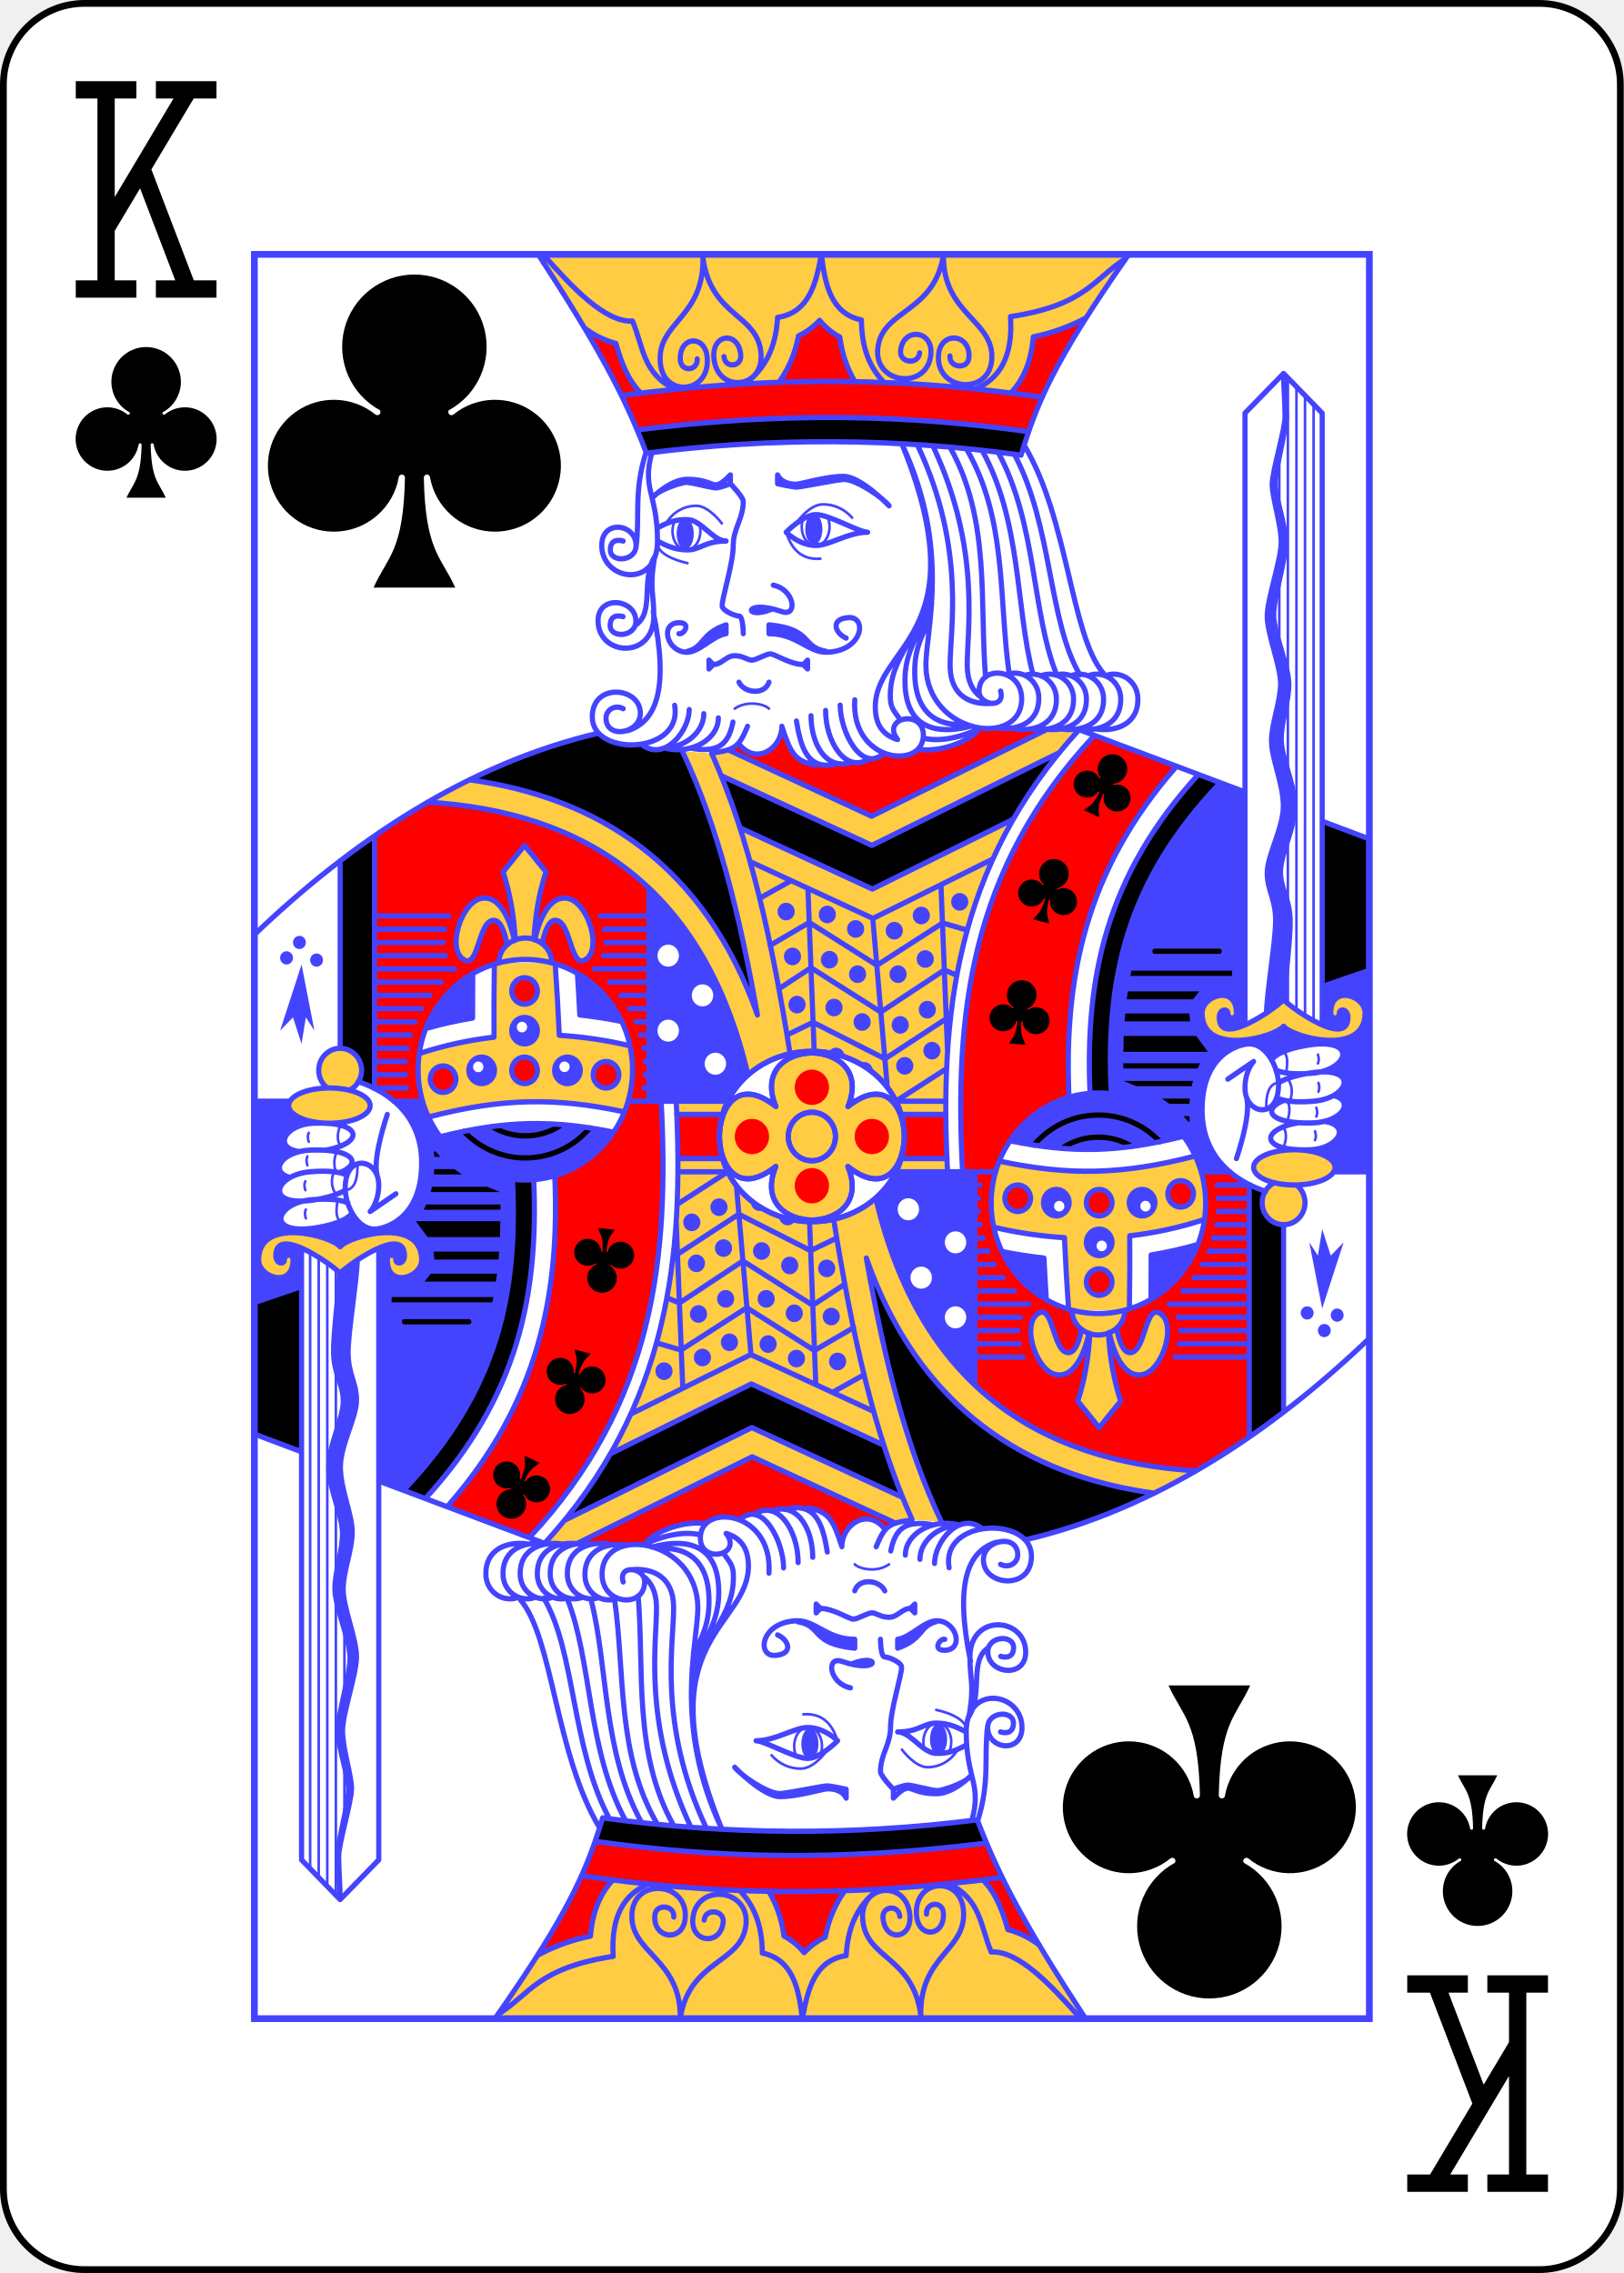
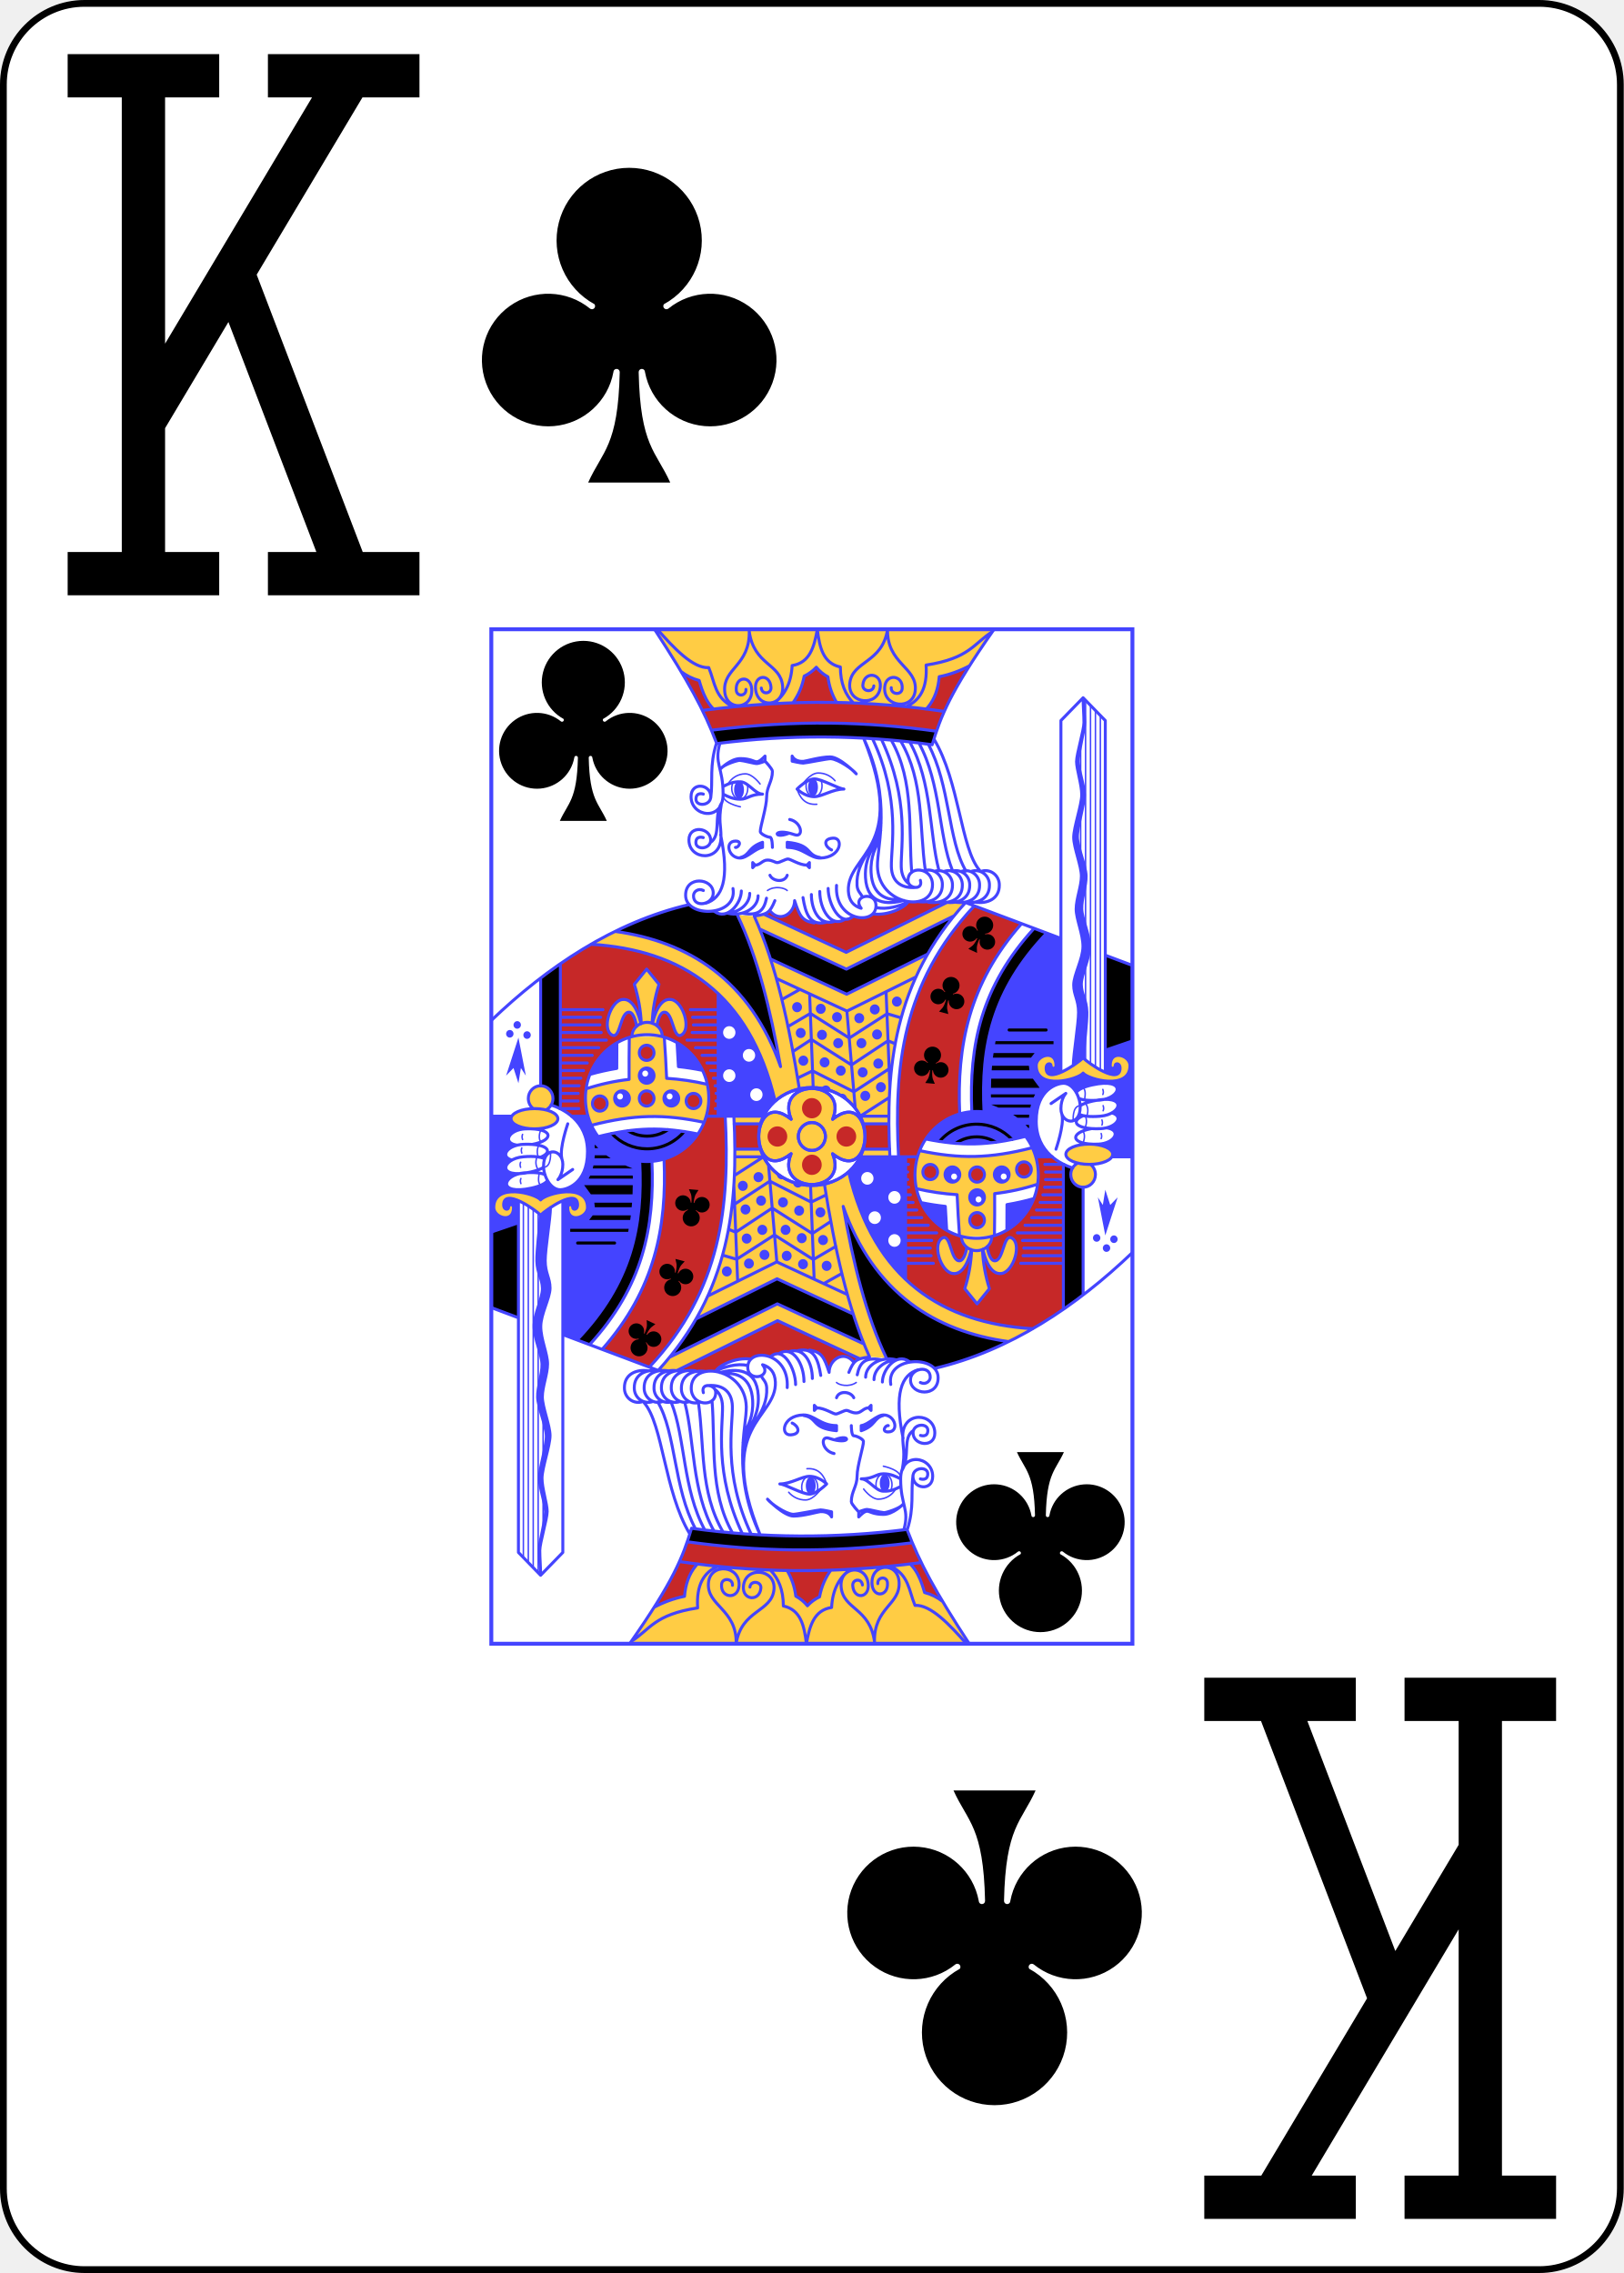
<svg xmlns="http://www.w3.org/2000/svg" xmlns:xlink="http://www.w3.org/1999/xlink" width="240" height="336" class="card" preserveAspectRatio="none" viewBox="-120 -168 240 336">
  <defs>
    <path id="i" d="M-82.4-130.4H82.4v260.8H-82.4z" />
  </defs>
  <symbol id="h" preserveAspectRatio="xMinYMid" viewBox="-500 -500 1000 1000">
    <path fill="none" stroke="#000" stroke-linecap="square" stroke-miterlimit="1.5" stroke-width="80" d="M-285-460h200m-100 0v920m-100 0h200M85-460h200m-100 20-355 595M85 460h200m-100-20L-10-70" />
  </symbol>
  <symbol id="a" preserveAspectRatio="xMinYMid" viewBox="-600 -600 1200 1200">
    <path d="M30 150c5 235 55 250 100 350h-260c45-100 95-115 100-350a10 10 0 0 0-20 0 210 210 0 1 1-74-201 10 10 0 0 0 14-14 230 230 0 1 1 220 0 10 10 0 0 0 14 14 210 210 0 1 1-74 201 10 10 0 0 0-20 0" />
  </symbol>
  <symbol id="b" preserveAspectRatio="none" viewBox="0 0 1300 2000">
    <path fill="#FC4" d="M315.9 799.3q-19 0-36.1 5.3-.7 41.8-.4 82.8a444 444 0 0 0-87.2 18.7q-1.3 9-1.3 18.2a121 121 0 0 0 12.4 53.8c85.7-21.8 147.4-22.5 228-6a121 121 0 0 0 6.5-75.1q-42.9-9.4-82.3-11.6-1.7-40.7-4.7-81.1-16.5-5-35-5M315 865a15 15 0 0 1 15 15 15 15 0 0 1-15 15 15 15 0 0 1-15-15 15 15 0 0 1 15-15m-50 45a15 15 0 0 1 15 15 15 15 0 0 1-15 15 15 15 0 0 1-15-15 15 15 0 0 1 15-15m100 0a15 15 0 0 1 15 15 15 15 0 0 1-15 15 15 15 0 0 1-15-15 15 15 0 0 1 15-15m-79.8-106.8a30.7 27.5 0 0 1 0-.7A30.7 27.5 0 0 1 316 775a30.7 27.5 0 0 1 30.6 27.5 30.7 27.5 0 0 1 0 .7M303.3 778c-3.1-14.3-13.9-52-38.3-48-24 4-41.6 59-20 70 17 8.6 16-46.9 35-45 9.4 1 13.6 21.5 14.7 28m31.2-6.4c1.5-26.2 5.7-51.8 14.1-76.6l-25-30-25 30a293 293 0 0 1 14.1 77.1m31.5 4.5c1.4-7.7 5.7-25.7 14.4-26.6 19-1.9 18 53.6 35 45 21.6-11 4-66-20-70s-34.8 32.5-38.2 47.2M692.1 966c16.9-40-11.9-60-42.1-60.7-30.2.6-59 20.6-42 60.7-45-34.5-65.4 2.3-65.7 34.1.3 31.8 20.6 68.6 65.6 34-16.9 40.2 11.9 60.2 42.1 60.8 30.2-.6 59-20.6 42-60.7 45 34.5 65.4-2.3 65.7-34.1-.3-31.8-20.6-68.6-65.6-34m57.6-5.6 56.5-.4c.8-109.5 18.2-216.8 78.3-319l-163.9 78.7-154.5-69.4a809 809 0 0 0-33-84.7l-34.4-2.6c41.3 84 67.2 185.9 87.8 299.4-30.2-83.7-76.7-146.8-136-190.5-57-42.2-124.9-66-198.7-76.4a778 778 0 0 0-49.7 25.7c182 10.6 321.3 95.8 372.7 308.3 60.2-39.4 136.2-35.7 175 31m-140-137 .5 1.9zm3.4 17.3.6 3zm2.7 14.6 1 5.8zM1215 1055a25 25 0 0 1 10.1 20.1 25 25 0 0 1-25 25 25 25 0 0 1-25-25 25 25 0 0 1 14.3-22.6m70.7-17.4a47.5 20 0 0 1-47.5 20 47.5 20 0 0 1-47.5-20 47.5 20 0 0 1 47.5-20 47.5 20 0 0 1 47.5 20m-155-175c0-20 40-32.7 40 0 0 7.5-10 7.5-10 0 0-5-10-5.1-10 5-.2 35 65-10 75-20 10 10 75.2 55 75 20 0-10.1-10-10-10-5 0 7.5-10 7.5-10 0 0-32.7 40-20 40 0 0 50-85 27.6-95 15-10 12.6-95 35-95-15M961.5 538.9l-37.1-.6-204.8 98.6-166.9-75.4q-6.2 2.1-17.7 3.5l9.2 25.9L720 670l218.7-105.5q11-13 22.8-25.6M331 0c45.6 68 75 115.9 97.2 160a1814 1814 0 0 1 490.9 1.2c17.9-38.8 46-85.8 100.6-161.2Zm475.4 960H748l6.2 15h51.2zM552 960h-59.4l-.1 15h52.3z" />
  </symbol>
  <symbol id="c" preserveAspectRatio="none" viewBox="0 0 1300 2000">
-     <path fill="red" d="M330 835a15 15 0 0 1-15 15 15 15 0 0 1-15-15 15 15 0 0 1 15-15 15 15 0 0 1 15 15m0 90a15 15 0 0 1-15 15 15 15 0 0 1-15-15 15 15 0 0 1 15-15 15 15 0 0 1 15 15m-95 10a15 15 0 0 1-15 15 15 15 0 0 1-15-15 15 15 0 0 1 15-15 15 15 0 0 1 15 15m190-5a15 15 0 0 1-15 15 15 15 0 0 1-15-15 15 15 0 0 1 15-15 15 15 0 0 1 15 15m-285.2 15.3c7.6 3.7 15.9 8.7 23.2 15l33.2-.1a125 125 0 0 1 88.7-157h.3v-.7c0-7.8 3.7-14.9 9.5-19.7-1.1-6.3-5.3-26.9-14.7-27.8-19-1.9-18 53.6-35 45-21.6-11-4-66 20-70 24.4-4 35.2 33.7 38.3 48l.8-.9A290 290 0 0 0 290 700l25-30 25 30a289 289 0 0 0-14 76.6l.8.6C330.2 762.5 341 726 365 730s41.6 59 20 70c-17 8.6-16-46.9-35-45-8.7.9-13 19-14.7 26.3a26 26 0 0 1 11.2 21.2q-.1.2.4.7a125 125 0 0 1 88.8 156.6l24.6.2V718.7c-67.1-62-156-91.6-258.1-97.7q-31.9 18-62.3 38.4L140 940Zm460.3 54.7a20 20 0 0 1-20 20 20 20 0 0 1-20-20 20 20 0 0 1 20-20 20 20 0 0 1 20 20m69.9-55.8a20 20 0 0 1-20 20 20 20 0 0 1-20-20 20 20 0 0 1 20-20 20 20 0 0 1 20 20m-177.7 30.3c.9 16.6 1 34.1 1.1 50.8l53.5-.4a71 71 0 0 1 .2-50.3m402.4-19a126 126 0 0 0-85.5 84.3h-38.4c-9.3-175.2 7.1-342 153.6-494.6l96 35.2c-107 118-131.3 241.7-125.7 375.1m-80.3-419.8 55.2 2.5-204.8 98.6-167.2-75.2a32 32 0 0 0 12-6.8C585 580 615 560 615 535c10 30 15 40 39.6 44 28.3-1.2 56.3-3 77.8-14.4 16 7 33.7 5 42.2-4 29.6 4.6 64.7-12 69.9-23.8a62 62 0 0 0 24.7-1M385 83.8a110 110 0 0 0 36.4 17.2c3.2 10.6 6.9 23 14.4 36.8 3.7 6.8 8.7 13.4 14 19.6q84.2-9.9 161.4-12.3c11-14.4 19.1-32.1 23-52.7A80 80 0 0 0 659 74.8q9.5 11.5 23.6 19a137 137 0 0 0 17 50.5 1687 1687 0 0 1 182.3 13l3.3-3.6c13.5-15.6 21-36.2 23-60.2a243 243 0 0 0 61.2-21c-37.4 57.4-54 93.1-66.4 128a1807 1807 0 0 0-457-2.3 889 889 0 0 0-61-114.4" />
+     <path fill="#c62828" d="M330 835a15 15 0 0 1-15 15 15 15 0 0 1-15-15 15 15 0 0 1 15-15 15 15 0 0 1 15 15m0 90a15 15 0 0 1-15 15 15 15 0 0 1-15-15 15 15 0 0 1 15-15 15 15 0 0 1 15 15m-95 10a15 15 0 0 1-15 15 15 15 0 0 1-15-15 15 15 0 0 1 15-15 15 15 0 0 1 15 15m190-5a15 15 0 0 1-15 15 15 15 0 0 1-15-15 15 15 0 0 1 15-15 15 15 0 0 1 15 15m-285.2 15.3c7.6 3.7 15.9 8.7 23.2 15l33.2-.1a125 125 0 0 1 88.7-157h.3v-.7c0-7.8 3.7-14.9 9.5-19.7-1.1-6.3-5.3-26.9-14.7-27.8-19-1.9-18 53.6-35 45-21.6-11-4-66 20-70 24.4-4 35.2 33.7 38.3 48l.8-.9A290 290 0 0 0 290 700l25-30 25 30a289 289 0 0 0-14 76.6l.8.6C330.2 762.5 341 726 365 730s41.6 59 20 70c-17 8.6-16-46.9-35-45-8.7.9-13 19-14.7 26.3a26 26 0 0 1 11.2 21.2q-.1.2.4.7a125 125 0 0 1 88.8 156.6l24.6.2V718.7c-67.1-62-156-91.6-258.1-97.7q-31.9 18-62.3 38.4L140 940Zm460.3 54.7a20 20 0 0 1-20 20 20 20 0 0 1-20-20 20 20 0 0 1 20-20 20 20 0 0 1 20 20m69.9-55.8a20 20 0 0 1-20 20 20 20 0 0 1-20-20 20 20 0 0 1 20-20 20 20 0 0 1 20 20m-177.7 30.3c.9 16.6 1 34.1 1.1 50.8l53.5-.4a71 71 0 0 1 .2-50.3m402.4-19a126 126 0 0 0-85.5 84.3h-38.4c-9.3-175.2 7.1-342 153.6-494.6l96 35.2c-107 118-131.3 241.7-125.7 375.1m-80.3-419.8 55.2 2.5-204.8 98.6-167.2-75.2a32 32 0 0 0 12-6.8C585 580 615 560 615 535c10 30 15 40 39.6 44 28.3-1.2 56.3-3 77.8-14.4 16 7 33.7 5 42.2-4 29.6 4.6 64.7-12 69.9-23.8a62 62 0 0 0 24.7-1M385 83.8a110 110 0 0 0 36.4 17.2c3.2 10.6 6.9 23 14.4 36.8 3.7 6.8 8.7 13.4 14 19.6q84.2-9.9 161.4-12.3c11-14.4 19.1-32.1 23-52.7A80 80 0 0 0 659 74.8q9.5 11.5 23.6 19a137 137 0 0 0 17 50.5 1687 1687 0 0 1 182.3 13l3.3-3.6c13.5-15.6 21-36.2 23-60.2a243 243 0 0 0 61.2-21c-37.4 57.4-54 93.1-66.4 128a1807 1807 0 0 0-457-2.3 889 889 0 0 0-61-114.4" />
  </symbol>
  <symbol id="d" preserveAspectRatio="none" viewBox="0 0 1300 2000">
    <path fill="#44F" d="M1200 135c0 15.3 1.7 33.8 1.7 48.8s-15 62-15 77 10.5 45.4 10.5 65.4-16.3 64.1-16.3 84.1 15.6 56.3 15.6 76.3-10.6 45-10.6 65 13.8 48.7 13.8 73.7-18.8 55.9-18.8 75.9 9.8 29.1 9.8 54.1c0 23.3-10.2 80.9-10.7 104.9l20.4-14.6c2-27.8 7.8-71.4 7.3-90.9-.7-25-10.7-33.9-11.3-53.9-.5-20 17.5-51.4 16.8-76.3-.7-25-15.3-53.3-15.9-73.3s9.4-45.2 8.8-65.2-17-55.9-17.6-75.9 14.5-64.5 14-84.5-11.9-50.1-12.3-65c-.4-15 13.3-62.5 13-77.5-.5-15-2.8-33.4-3.2-48.1M652.3 294a10 17.5 0 0 0-10 17.5 10 17.5 0 0 0 10 17.5 10 17.5 0 0 0 10-17.5 10 17.5 0 0 0-10-17.5m-150 5.2a10 17.5 0 0 0-10 17.5 10 17.5 0 0 0 10 17.5 10 17.5 0 0 0 10-17.5 10 17.5 0 0 0-10-17.5M550 420c-30 10-25 25-45 30l-.5 1c14.5 0 30.5-19 45.5-21Zm50 0v10c32.3 0 45.7 21.5 67.3 21l-.8-1c-29.6-5-14.4-25-66.5-30m526 179c-110.2 112.5-133.6 223.2-127.1 352.6 49.7 5.8 90.7 41 104.7 88.2l33.5.1A87 87 0 0 1 1105 970c0-65 45-75 55-75 10.7 0 19.7 7.6 25.9 18.1 3.5-5.2 14.4-11 32.5-14.8 66.7-14.3 60.6 22.5 20.5 29 37-3.5 38.9 15.3 19.5 26.1 21.3 5.6 13.4 23.6-10.7 29.4 31.2 4.1 17.1 31-17 33 17.3 3.8 29.3 10.9 29.3 19.2q0 2.8-1.6 5.1h41.6V662.6l-55-20.2-.1 231c16 6.7 30.2 7.8 30.1-8.5 0-10.1-10-10-10-5 0 7.5-10 7.5-10 0 0-32.7 40-20 40 0 0 50-85 27.6-95 15-4.2 5.3-21.7 12.3-40.5 15l-4.2.5c-24.8 2.6-50.3-3-50.3-30.5 0-20 40-32.7 40 0 0 7.5-10 7.5-10 0 0-5-10-5.1-10 5-.1 16.1 13.7 15.3 29.8 8.6l.2-264.4ZM460.2 718.7l-.3 241.4h90.8l24.6-30.7c-22.6-93.2-62.2-162-115.1-210.7m362.2 5.3a10 10 0 0 0-10 10 10 10 0 0 0 10 10 10 10 0 0 0 10-10 10 10 0 0 0-10-10M620 735a10 10 0 0 0-10 10 10 10 0 0 0 10 10 10 10 0 0 0 10-10 10 10 0 0 0-10-10m48 3.3a10 10 0 0 0-10 10 10 10 0 0 0 10 10 10 10 0 0 0 10-10 10 10 0 0 0-10-10m109.6 1.2a10 10 0 0 0-10 10 10 10 0 0 0 10 10 10 10 0 0 0 10-10 10 10 0 0 0-10-10M701 754.7a10 10 0 0 0-10 10 10 10 0 0 0 10 10 10 10 0 0 0 10-10 10 10 0 0 0-10-10m45.1 2a10 10 0 0 0-10 10 10 10 0 0 0 10 10 10 10 0 0 0 10-10 10 10 0 0 0-10-10M52.5 772.6A7.5 7.5 0 0 0 45 780a7.5 7.5 0 0 0 7.5 7.5A7.5 7.5 0 0 0 60 780a7.5 7.5 0 0 0-7.5-7.5m430 10a12.5 12.5 0 1 1 0 25 12.5 12.5 0 0 1 0-25m144.9 3.4a10 10 0 0 0-10 10 10 10 0 0 0 10 10 10 10 0 0 0 10-10 10 10 0 0 0-10-10m154.8 2.9a10 10 0 0 0-10 10 10 10 0 0 0 10 10 10 10 0 0 0 10-10 10 10 0 0 0-10-10m-111.7.8a10 10 0 0 0-10 10 10 10 0 0 0 10 10 10 10 0 0 0 10-10 10 10 0 0 0-10-10m-633 .4a7.5 7.5 0 0 0-7.5 7.5 7.5 7.5 0 0 0 7.5 7.5 7.5 7.5 0 0 0 7.5-7.5 7.5 7.5 0 0 0-7.5-7.5m35 2.5A7.5 7.5 0 0 0 65 800a7.5 7.5 0 0 0 7.5 7.5A7.5 7.5 0 0 0 80 800a7.5 7.5 0 0 0-7.5-7.5M55 805l-25 75 15-15 10 30 5-30 10 15zm648.3 1a10 10 0 0 0-10 10 10 10 0 0 0 10 10 10 10 0 0 0 10-10 10 10 0 0 0-10-10m47.2 0a10 10 0 0 0-10 10 10 10 0 0 0 10 10 10 10 0 0 0 10-10 10 10 0 0 0-10-10m-373.9 9q1.6 23.6 2.8 47.2 24 2.5 48.7 7a125 125 0 0 0-51.5-54.2m-122 .4a125 125 0 0 0-54.5 61.8q26.3-7 54.3-11.5zm267.9 12.1a12.5 12.5 0 1 1 0 25 12.5 12.5 0 0 1 0-25m110.2 13a10 10 0 0 0-10 10 10 10 0 0 0 10 10 10 10 0 0 0 10-10 10 10 0 0 0-10-10m43.1 3.3a10 10 0 0 0-10 10 10 10 0 0 0 10 10 10 10 0 0 0 10-10 10 10 0 0 0-10-10m108.8 2.4a10 10 0 0 0-10 10 10 10 0 0 0 10 10 10 10 0 0 0 10-10 10 10 0 0 0-10-10m-76 14a10 10 0 0 0-10 10 10 10 0 0 0 10 10 10 10 0 0 0 10-10 10 10 0 0 0-10-10m44.4 3.3a10 10 0 0 0-10 10 10 10 0 0 0 10 10 10 10 0 0 0 10-10 10 10 0 0 0-10-10M315 865a15 15 0 0 0-15 15 15 15 0 0 0 15 15 15 15 0 0 0 15-15 15 15 0 0 0-15-15m167.5 2.5a12.5 12.5 0 1 1 0 25 12.5 12.5 0 0 1 0-25M312 869.9a6 6 0 0 1 6 6.1 6 6 0 0 1-6 6 6 6 0 0 1-6-6 6 6 0 0 1 6-6m478 22.7a10 10 0 0 0-10 10 10 10 0 0 0 10 10 10 10 0 0 0 10-10 10 10 0 0 0-10-10m-111.7 6.6a10 10 0 0 0-9.1 5.9l19 4.8v-.7a10 10 0 0 0-10-10M537.5 905a12.5 12.5 0 1 1 0 25 12.5 12.5 0 0 1 0-25m220.8 4.9a10 10 0 0 0-10 10 10 10 0 0 0 10 10 10 10 0 0 0 10-10 10 10 0 0 0-10-10M265 910a15 15 0 0 0-15 15 15 15 0 0 0 15 15 15 15 0 0 0 15-15 15 15 0 0 0-15-15m100 0a15 15 0 0 0-15 15 15 15 0 0 0 15 15 15 15 0 0 0 15-15 15 15 0 0 0-15-15m-3.4 5a6 6 0 0 1 6 6 6 6 0 0 1-6 6 6 6 0 0 1-6-6 6 6 0 0 1 6-6M261 915a6 6 0 0 1 6 6 6 6 0 0 1-6 6.1 6 6 0 0 1-6-6 6 6 0 0 1 6-6.1m450.1.6a10 10 0 0 0-5.6 1.8l15.5 10 .1-1.8a10 10 0 0 0-10-10m-385.5 69.8c-33.9.2-68 5-108.6 14.9a124.2 124.2 0 0 0 201.7-5.2 461 461 0 0 0-93.1-9.7" />
  </symbol>
  <symbol id="e" preserveAspectRatio="none" viewBox="0 0 1300 2000">
    <path d="M673 185c-70.8 0-145.3 4.3-226.7 14.1l10.8 26.3a1698 1698 0 0 1 436.8 2.2l8.9-26.5c-74.6-10-149.7-16-229.9-16M401.3 542.9a712 712 0 0 0-149.7 52.6c74 10.4 141.7 34.2 198.8 76.4 59.3 43.7 105.8 106.8 136 190.5C566 748.8 540 646.9 498.7 562.9L425 555Zm537.2 22L720 670l-175.8-79.1L566 650l154.6 69.5 164-79zm162 25C992.5 704 968.4 820.7 974.2 951l24.8.6c-6.7-129.5 16.7-240.2 127-352.6Zm144.4 52.5V830l55-18.3v-149ZM140 659.4c-13.7 9.1-40 28.4-40 28.4V900a25 25 0 0 1 25 25q0 7.6-4.2 13c5 1.3 12 3.9 19.5 7.5l-.3-5.5ZM1050 787c-4 0-4 6 0 6h75c4 0 4-6 0-6zm-27.5 25-1.1 6H1140v-6zm-4.1 23.5-1.3 9h77.3l7.2-9zm-3 25-.8 9h76.5l-1-9zm-1.8 25.5-.4 18h98.6l-13.7-18zm-.6 31 .2 6h86.4l3-6zm.5 20 14.8 6h64.6l1.4-6zm44.6 20 8.8 6h23.4l.4-6zm25.1 20 5.5 6h2l-.5-6zm-725.1 6.6a3 3 0 0 0-1.6.6 73 73 0 0 1-40.6 12 73 73 0 0 1-37.1-9.9 3 3 0 1 0-3 5.2 79 79 0 0 0 40 10.8c16.5 0 31.6-4.8 44-13.1a3 3 0 0 0-1.7-5.6m33 3.7a3 3 0 0 0-2.2 1 97 97 0 0 1-73 33c-27.4 0-52-11.2-69.5-29.2a3 3 0 1 0-4.3 4.2c18.6 19.2 44.8 31 73.8 31 31 0 58.7-13.5 77.5-35a3 3 0 0 0-2.2-5" />
  </symbol>
  <symbol id="f" preserveAspectRatio="none" viewBox="0 0 1300 2000">
    <path fill="none" stroke="#44F" stroke-linecap="round" stroke-linejoin="round" stroke-width="6" d="M522.9 3.5c9.3 67.9 64 63.4 67.8 108.8 3.4 41-51.7 45.5-55 4.6-2.1-27.7 29.3-30 31.4-2.6 1.1 13.6-18.5 15.2-19.6 1.6M523 3.5c1.5 68.5-53.2 73.1-49.8 118.6 3 41 58 36.4 54.8-4.6-2.1-27.6-33.5-24.7-31.3 2.6 1 13.7 20.7 12 19.6-1.6M803.5 0c-1.6 68.4 60 74.4 56.2 119.8-3.4 40.9-65.7 35-62-6 2.5-27.6 37.9-23.8 35.4 3.4-1.2 13.7-23.3 11.6-22.1-2M803.5 0c-10.7 67.6-72.3 61.8-76.7 107.1-3.9 41 58.4 46.8 62 6 2.5-27.7-33-30.7-35.4-3.4-1.2 13.6 21 15.7 22.2 2m106.2 45.7 3.4-3.7c13.5-15.6 21-36.2 23-60.2A226 226 0 0 0 970 71.8m-129.2 80.8c27.8-11.5 43.9-36.2 40.8-82C970 57.4 978 28 1016.1 4.7M384.6 83.2a104 104 0 0 0 36.9 17.8c3.2 10.6 6.9 23 14.4 36.8a87 87 0 0 0 14.8 19.6m40-4.4c-38-17.6-37.2-48.5-49.8-77.4-32 1.7-70.4-38.2-104.5-75.8m275 145.4c10.9-14.5 19-32.2 23-52.8A80 80 0 0 0 659 74.8q9.5 11.5 23.6 19c2.5 19.2 8.8 36.2 17.7 50.6M661 0c-6.2 34.6-15 66.1-51 71.5-2 36.7-16.5 60-38.3 75.4m162.7-1.5c-16.5-16.3-26.5-38.8-26.6-71C672.4 67 665.4 35 661.1 0q0 0 0 0m358.3.2c-89 123.2-107.6 170.5-125.5 227.5M331.3.6c68.3 101.8 100 158.6 125.9 225M446.3 199c173.6-21 316.2-17 456.5 2M457 225.4a1698 1698 0 0 1 436.8 2.2M428.1 160c187.3-23.8 340.5-19.2 490.6 2M0 771.2c113.2-105.4 248.2-193.7 401.5-228.5m753.6 66.8L959.5 538M1300 662.7l-55-20.1M924.4 538.3l-204.8 98.6-167.3-75.3m-8.1 29.3L720 670l218.6-105.2M566 650l154.6 69.5 164-79M578 688.4l143.2 64.4 140.1-67.5m-214.1 72.2 78.7 48.4 76.6-47.9M649 808.7l81.4 50.2 74-47.6m-153 59.3 83.8 41.3 71.5-45.4m-6.2-152 7.7 189.3M626 709.9 589 730m58 27.4-45.7 26m47.7 25.3-37.6 24m40 37.9L621 884.9m181.4-127 28.8 8.2m-24.4 100.4 4.6 2.3m-6.9-57.5 14.7 6M605.8 960h-6.5m101.4 0h-6.5M460 960V718.5m-19.1 205.8a125 125 0 0 1-125 125 125 125 0 0 1-125-125 125 125 0 0 1 125-125 125 125 0 0 1 125 125m520.6-385.4C816 693.8 799 865.2 808.2 1040m17.5 0c-9.4-175.3 7-342.1 153.7-494.6m-29.6 410.1c-6-133.3 18.3-257 125.3-375m-76 371.2c-6.7-129.5 16.7-240.2 127-352.6m-151.8 352c-5.8-130.4 18.4-247 126.2-361.3m-423 410.2a27.5 27.5 0 0 1-27.5 27.5 27.5 27.5 0 0 1-27.5-27.5 27.5 27.5 0 0 1 27.5-27.5 27.5 27.5 0 0 1 27.5 27.5m14.6-34c16.9-40.2-11.9-60.2-42.1-60.8-30.2.6-59 20.6-42 60.7-45-34.5-65.4 2.3-65.7 34.1.3 31.8 20.6 68.6 65.6 34-16.9 40.2 11.9 60.2 42.1 60.8 30.2-.6 59-20.6 42-60.7 45 34.5 65.4-2.3 65.7-34.1-.3-31.8-20.6-68.6-65.6-34M498.7 562.8c41.3 84 67.2 185.9 87.8 299.4-30.2-83.7-76.7-146.8-136-190.5-57-42.2-124.9-66-199.2-76M196.2 960h-33.5M140 659.4V940m-40-252.2V900m1115 155a25 25 0 0 1 10 20v0a25 25 0 0 1-25 25 25 25 0 0 1-25-25 25 25 0 0 1 14.3-22.6m-10.2 9.8c-23-7.2-74.1-30-74.1-92.2 0-65 45-75 55-75 20 0 34.1 26.6 34.1 46.6 0 40-39.1 33.8-39.1 3.4 0-20 10-30 10-30l-30 20m125 100a47.5 20 0 0 1-47.5 20 47.5 20 0 0 1-47.5-20 47.5 20 0 0 1 47.5-20 47.5 20 0 0 1 47.5 20m-66.2-95.6q8.5-5.5 26.2-9.4v0c70-15 59.8 26.3 15 30-21.7 1.8-36-.2-43.2-4m66.4-2.5c25.3 6.4 10 30-24 31.1-50.5 1.7-60.5-15.4-33.4-25.7m46.7 24c31.4 4 17.3 31-17.1 32.2-56.7 2-59.4-22.6-13.2-30.7m-31.2-71c3.4-5.5 14.3-11.3 32.4-15.1v0c70-15 59.8 26.2 15 30-21 1.7-35-.1-42.5-3.7m-33.8 32.7c5 20-12.1 67.7-12.1 67.7m10-151.6V180l45-45 45 45v693.4M1105 860c0-20 40-32.7 40 0 0 7.5-10 7.5-10 0 0-5-10-5.1-10 5-.2 35 65-10 75-20 10 10 75.2 55 75 20 0-10.1-10-10-10-5 0 7.5-10 7.5-10 0 0-32.7 40-20 40 0 0 50-85 27.6-95 15-10 12.6-95 35-95-15m95.4-14.4c2-27.8 7.8-71.4 7.3-90.9-.7-25-10.7-33.9-11.3-53.9-.5-20 17.5-51.4 16.8-76.3-.7-25-15.3-53.3-15.9-73.3s9.4-45.2 8.8-65.2-17-55.9-17.6-75.9 14.5-64.5 14-84.5-11.9-50.1-12.3-65c-.4-15 13.3-62.5 13-77.5-.5-15-2.8-33.4-3.2-48.1 0 15.3 1.7 33.8 1.7 48.8s-15 62-15 77 10.5 45.4 10.5 65.4-16.3 64.1-16.3 84.1 15.6 56.3 15.6 76.3-10.6 45-10.6 65 13.8 48.7 13.8 73.7-18.8 55.9-18.8 75.9 9.8 29.1 9.8 54.1c0 23.3-10.2 80.9-10.7 104.9M203.4 977.8C289 956.3 350.7 955.6 431 972M279.8 804.7q-.7 41.6-.4 82.7a453 453 0 0 0-87 18.5m158.3-101.6q3 40.5 4.8 81a506 506 0 0 1 82.2 11.8m-220.5 103c76.1-18.4 129.9-19 201.3-5.1M254.6 815.5l-.2 50.2q-28 4.5-54.5 11.9m228.3-8a538 538 0 0 0-48.8-7.4q-1.2-23.6-2.8-47.2M330 880a15 15 0 0 1-15 15 15 15 0 0 1-15-15 15 15 0 0 1 15-15 15 15 0 0 1 15 15m0-45a15 15 0 0 1-15 15 15 15 0 0 1-15-15 15 15 0 0 1 15-15 15 15 0 0 1 15 15m0 90a15 15 0 0 1-15 15 15 15 0 0 1-15-15 15 15 0 0 1 15-15 15 15 0 0 1 15 15m-50 0a15 15 0 0 1-15 15 15 15 0 0 1-15-15 15 15 0 0 1 15-15 15 15 0 0 1 15 15m-45 10a15 15 0 0 1-15 15 15 15 0 0 1-15-15 15 15 0 0 1 15-15 15 15 0 0 1 15 15m145-10a15 15 0 0 1-15 15 15 15 0 0 1-15-15 15 15 0 0 1 15-15 15 15 0 0 1 15 15m45 5a15 15 0 0 1-15 15 15 15 0 0 1-15-15 15 15 0 0 1 15-15 15 15 0 0 1 15 15M285.2 803.2a30.7 27.5 0 0 1 0-.7A30.7 27.5 0 0 1 316 775a30.7 27.5 0 0 1 30.6 27.5v0a30.7 27.5 0 0 1 0 .7M303.3 778c-3.1-14.3-13.9-52-38.3-48-24 4-41.6 59-20 70 17 8.6 16-46.9 35-45 9.4 1 13.6 21.5 14.7 28m9.4-5.9q0 0 0 0m21.8-.5c1.5-26.2 5.7-51.8 14.1-76.6l-25-30-25 30a293 293 0 0 1 14.1 77.1m21.8-.5q0 0 0 0m9.7 5c1.4-7.7 5.7-25.7 14.4-26.6 19-1.9 18 53.6 35 45 21.6-11 4-66-20-70s-34.8 32.5-38.2 47.2M177.6 945h-38.5m37-15H140m36.2-15H140m38-15h-38m41.6-15H140m47.1-15H140m54.6-15H140m64.6-15H140m77.8-15H140m93.3-15H140m82.9-15H140m80.2-15H140m81.8-15H140m86.4-15H140m320 195h-5.8m5.8-15h-4.4m4.4-15h-4.4m4.4-15h-6.3m6.3-15h-9.8m9.8-15h-15.3m15.3-15h-22.8m22.8-15h-32.8m32.8-15h-46m46-15h-63.2m63.2-15h-52.9m52.9-15h-50.2m50.2-15h-51.8m51.8-15h-56.4m896.4 290h-41.6M1245 830l55-18.3M865.5 536.8c25.6 3.8 49.3-7 49.1-33.3a28 28 0 0 0-37.9-27M886 538c25.6 3.8 49.3-7 49.1-33.3a28 28 0 0 0-36.5-27.5M906 538c25.6 3.8 49.3-7 49.1-33.3a28 28 0 0 0-37.9-27M921 538c25.6 3.8 49.3-7 49.1-33.3a28 28 0 0 0-35.9-27.7m6.8 61c25.6 3.8 49.3-7 49.1-33.3a28 28 0 0 0-37.9-27M961 538c25.6 3.8 49.3-7 49.1-33.3a28 28 0 0 0-37.9-27M981 538c25.6 3.8 49.3-7 49.1-33.3a28 28 0 0 0-37.9-27M754.9 214.8C813.3 335.1 782 428.4 783 467.3c2 77.7 112 92.7 111.6 36.2-.2-35-49.6-38.5-49.6-8.5-.6 16.6 31.3 20.6 25 0m-97-279.1c58.2 119.8 37.2 213.2 38.2 252 .8 32.4 23.4 43.3 49.5 41m-69.7-292c57.7 119.3 39.2 212.3 40.2 251 .4 16.3 6.4 27.2 15.5 33.7m-35.7-283c47.5 82 34.4 176.1 41.5 260.7m-22.4-259c47.7 79.4 37.6 170.4 49.9 254.7m-31.6-252.9c45.9 80.1 39.2 178.3 59.1 252.8m-40.4-250.6c45 80.3 39.3 181.4 67.9 251.1m-49-248.9c44.7 81.2 39.4 189 76.5 250.2m-64.9-260.2C949.2 300.1 951.8 432 990 475m-215.5 86.2c29.7 4 64.8-12.6 70.5-24.1M755 215c91.4 218.5-34 227.8-31 300.9 1 20.1 11 29.1 24.3 33.7m31.7-1.2c21.5 5.2 48.5-2.6 66-11.3m-55.6-155.4c-9.3 48-51.7 73.1-48.8 123.2.6 11.3 7.6 16.1 11.4 23.1m36.7-131.5c-10.5 31-33.5 50.4-31 92.9 3 53.5 45.3 53.9 77.6 45.1m-48-123c-8.8 19.6-20 35.2-18.2 68.5 2.6 44.8 31.7 55.4 60 52.6M700 505c-4.6 71.2 80 80 80 40 0-30-50-20-30 5m-67-39c0 30 24.8 77.8 51.1 54.6M666 517c0 35 22.6 70.9 49.4 55.7M649 523c0 30 16 62 46.4 53.2M632 529c5 30 13 56 45.5 49M615 535c10 30 15 40 39.6 44M575 535c-10 23.8-15.4 26.9-40 30m23-34.8c-5 23.8-15.5 35.3-48 29.8m31-34.5c0 23.8-30.6 41.5-61 34.5m27-44c0 23.8-28.1 58.8-54.4 40.4m37.4-45.2c10 55.5-95 58.8-96 14-1-40.2 56-35.2 56-5.2 0 23.6-40.8 30.2-40 5 .3-8.2 10-15 20-10m135 40c20 25 50 5 50-20m-91-14.3c0 20.2-20.5 37.9-45.3 38.6m-15.2-334.4c-12 40.5 6.5 47.2 6.5 100.1 0 55-65 45-65 5 0-30 40-25 40 0 0 18.4-30 20-30 5s15-10 15-10m26.5-100.2C442 269.4 449.7 297.5 445 332m-15.2 78.7s-15-5-15 10 30 13.4 30-5c0-25-44.1-30.4-44.1-.4 0 40 64.4 44.7 65-5 .3-25.7-5.6-30.3 1.1-67.7-16.7 27.4.2 63.4-22.6 77.8M465 405c19 89.5 2.8 125.1-30 135m30-265s20-20 40-20 27.5 6 32.5 6.3c5.6.3 12.5-6.3 17.5-11.3v10s-12 4.7-17 4.7-26.1-5.8-34.2-6.3c-4-.3-32.3 8-38.8 16.6m275 10s-33-33.3-53-33.3-49.2 8.5-54.2 8.8c-5.5.3-17.8-.5-22.8-10.5v10s17.4 3.8 22.4 3.8 50.2-9.2 56-8.7c15.8 1.3 45 21.3 51.6 29.9m-185-25s15 15 15 20c0 20-11.7 30.4-11.7 50.4S545 390 545.4 398.7c.2 5 14.6 11.3 19.6 11.3s5 20 5 20m35-55c25 5 29 36.3 10 30-45-15-45 10-12.5-2.5M530 460v10l5-5zm115 0v10l-5-5zm-110 5c10 0 15-10 25-10s15 5 20 5 16.6-7.1 21.6-7.1S625 465 640 465m-75 20c5.9 12.4 30 15 35 0M470 310c10-5 20-10 35.7-9.2S535 325 550 325c-25 0-30 10-45 10s-25-5-35-10m150-10s20-20 35-20 50 20 60 20c-22.3 0-44.8 15-60 15-20 0-35-15-35-15M495 430c5.8 1.4 15-12.7 0-12.4-22.7.3-14.3 33.4 9.5 33.4 14.5 0 30.5-19 45.5-21v-10c-30 10-25 25-45 30m185-15c-12.4-5-19.7-21.5 2.4-23.2C715 410 710 450 667.3 451c-21.6.5-35-21-67.3-21v-10c52.1 5 37 25 66.5 30m91.3 550a107.8 96.5 0 0 1-107.8 96.5 107.8 96.5 0 0 1-107.8-96.5A107.8 96.5 0 0 1 650 903.5a107.8 96.5 0 0 1 107.8 96.5M533.1 565.5c44.9 97.4 70.5 213.4 91.5 340.7M721 752.7l17 192m-92.6-226 7.3 184.9M552 960H435.6m370.7 0H748m0 0 59.2-37M202 621c182.6 10.7 322.2 96.3 373.5 309m178.7 45h51.2m-312.9 0h52.3" />
  </symbol>
  <symbol id="g" preserveAspectRatio="none" viewBox="0 0 1300 2000">
    <path fill="none" stroke="#44F" stroke-linecap="round" stroke-linejoin="round" stroke-width="3" d="M1205 585.2V501m0 163v-78.8m0 150.9v-72m0-187.4V140m30 728.5V170m-10 693V160m-10 696.6V150m-10 699.2v-52.5M1195 230v-11m0 66.7V230m0 140.2V343m0 97v-70m5.6 534c3.8 4.9 4.6 9.6 2.4 23.8m2 7.1c3.9 4.9 6.7 14 2.5 24.4m-4-1.2c3.8 4.8 4.6 15.2.8 23.8m-4.5 7.8c4 4.9 3.7 14.5.1 22.6m40.1-105.1q2.1 5.8 0 10m.6 22q2.1 5.8 0 10m-2.4 18.2q2 5.8 0 10m-1.6 16.7q2.1 5.8 0 10m-42.8-64.8c-16.7.6-13.8 30.6-13.8 30.6M480 305a41 41 0 0 1 35-20c15 0 30 20 30 20m85 2.1s15.6-23.5 32.6-23.7a45 45 0 0 1 34.4 15.2M620 315c5 15 14.8 31.9 40 30m-190-20c-3.3 17.6 35 25 35 25m13.9-44.2q1 3.6 1.1 7.8c0 11.8-7.3 21.4-16.2 21.4-9 0-16.3-9.6-16.3-21.4q.1-6.3 2.5-11.3m178.3-4.7q2.3 5 2.3 11.2c0 11.8-7.2 21.4-16.2 21.4s-16.2-9.6-16.2-21.4q0-5.6 2-10.1M560 515c15-10 35-5 40 0" />
    <use xlink:href="#a" height="90" transform="matrix(.9962 .08472 -.08716 .9683 852 811.6)" />
    <use xlink:href="#a" height="90" transform="scale(1 .972)rotate(15 -2160.2 3743.1)" />
    <use xlink:href="#a" height="90" transform="matrix(.9063 .41078 -.42262 .88093 970.2 542.9)" />
  </symbol>
  <rect width="239" height="335" x="-119.5" y="-167.5" fill="#fff" stroke="#000" rx="12" ry="12" />
-   <use xlink:href="#b" width="164.8" height="260.8" x="-82.4" y="-130.4" />
-   <use xlink:href="#b" width="164.8" height="260.8" x="-82.4" y="-130.4" transform="rotate(180)" />
-   <use xlink:href="#c" width="164.8" height="260.8" x="-82.4" y="-130.4" />
-   <use xlink:href="#c" width="164.8" height="260.8" x="-82.4" y="-130.4" transform="rotate(180)" />
-   <use xlink:href="#d" width="164.8" height="260.8" x="-82.4" y="-130.4" />
-   <use xlink:href="#d" width="164.8" height="260.8" x="-82.4" y="-130.4" transform="rotate(180)" />
-   <use xlink:href="#e" width="164.8" height="260.8" x="-82.4" y="-130.4" />
-   <use xlink:href="#e" width="164.8" height="260.8" x="-82.4" y="-130.4" transform="rotate(180)" />
-   <use xlink:href="#f" width="164.8" height="260.8" x="-82.4" y="-130.4" />
-   <use xlink:href="#f" width="164.8" height="260.8" x="-82.4" y="-130.4" transform="rotate(180)" />
-   <use xlink:href="#g" width="164.8" height="260.8" x="-82.4" y="-130.4" />
-   <use xlink:href="#g" width="164.8" height="260.8" x="-82.4" y="-130.4" transform="rotate(180)" />
-   <use xlink:href="#h" height="32" x="-114.4" y="-156" />
-   <use xlink:href="#a" height="26.8" x="-111.8" y="-119" />
-   <use xlink:href="#a" height="55.7" x="-86.6" y="-132.2" />
+   <use xlink:href="#h" height="80" x="-124" y="-160" />
+   <use xlink:href="#a" height="56" x="-55" y="-148" />
+   <g transform="scale(0.575)">
+     <use xlink:href="#b" width="164.8" height="260.8" x="-82.4" y="-130.4" />
+     <use xlink:href="#b" width="164.8" height="260.8" x="-82.4" y="-130.4" transform="rotate(180)" />
+     <use xlink:href="#c" width="164.8" height="260.8" x="-82.4" y="-130.4" />
+     <use xlink:href="#c" width="164.8" height="260.8" x="-82.4" y="-130.4" transform="rotate(180)" />
+     <use xlink:href="#d" width="164.8" height="260.8" x="-82.4" y="-130.4" />
+     <use xlink:href="#d" width="164.8" height="260.8" x="-82.4" y="-130.4" transform="rotate(180)" />
+     <use xlink:href="#e" width="164.8" height="260.8" x="-82.4" y="-130.4" />
+     <use xlink:href="#e" width="164.8" height="260.8" x="-82.4" y="-130.4" transform="rotate(180)" />
+     <use xlink:href="#f" width="164.8" height="260.8" x="-82.4" y="-130.4" />
+     <use xlink:href="#f" width="164.8" height="260.8" x="-82.4" y="-130.4" transform="rotate(180)" />
+     <use xlink:href="#g" width="164.8" height="260.8" x="-82.4" y="-130.4" />
+     <use xlink:href="#g" width="164.8" height="260.8" x="-82.4" y="-130.4" transform="rotate(180)" />
+     <use xlink:href="#a" height="55.7" x="-86.6" y="-132.2" />
+     <use xlink:href="#i" fill="none" stroke="#44F" />
+   </g>
  <g transform="rotate(180)">
-     <use xlink:href="#h" height="32" x="-114.4" y="-156" />
-     <use xlink:href="#a" height="26.8" x="-111.8" y="-119" />
-     <use xlink:href="#a" height="55.7" x="-86.6" y="-132.2" />
+     <use xlink:href="#h" height="80" x="-124" y="-160" />
+     <use xlink:href="#a" height="56" x="-55" y="-148" />
+     <g transform="scale(0.575)">
+       <use xlink:href="#a" height="55.7" x="-86.6" y="-132.2" />
+     </g>
  </g>
-   <use xlink:href="#i" fill="none" stroke="#44F" />
</svg>
